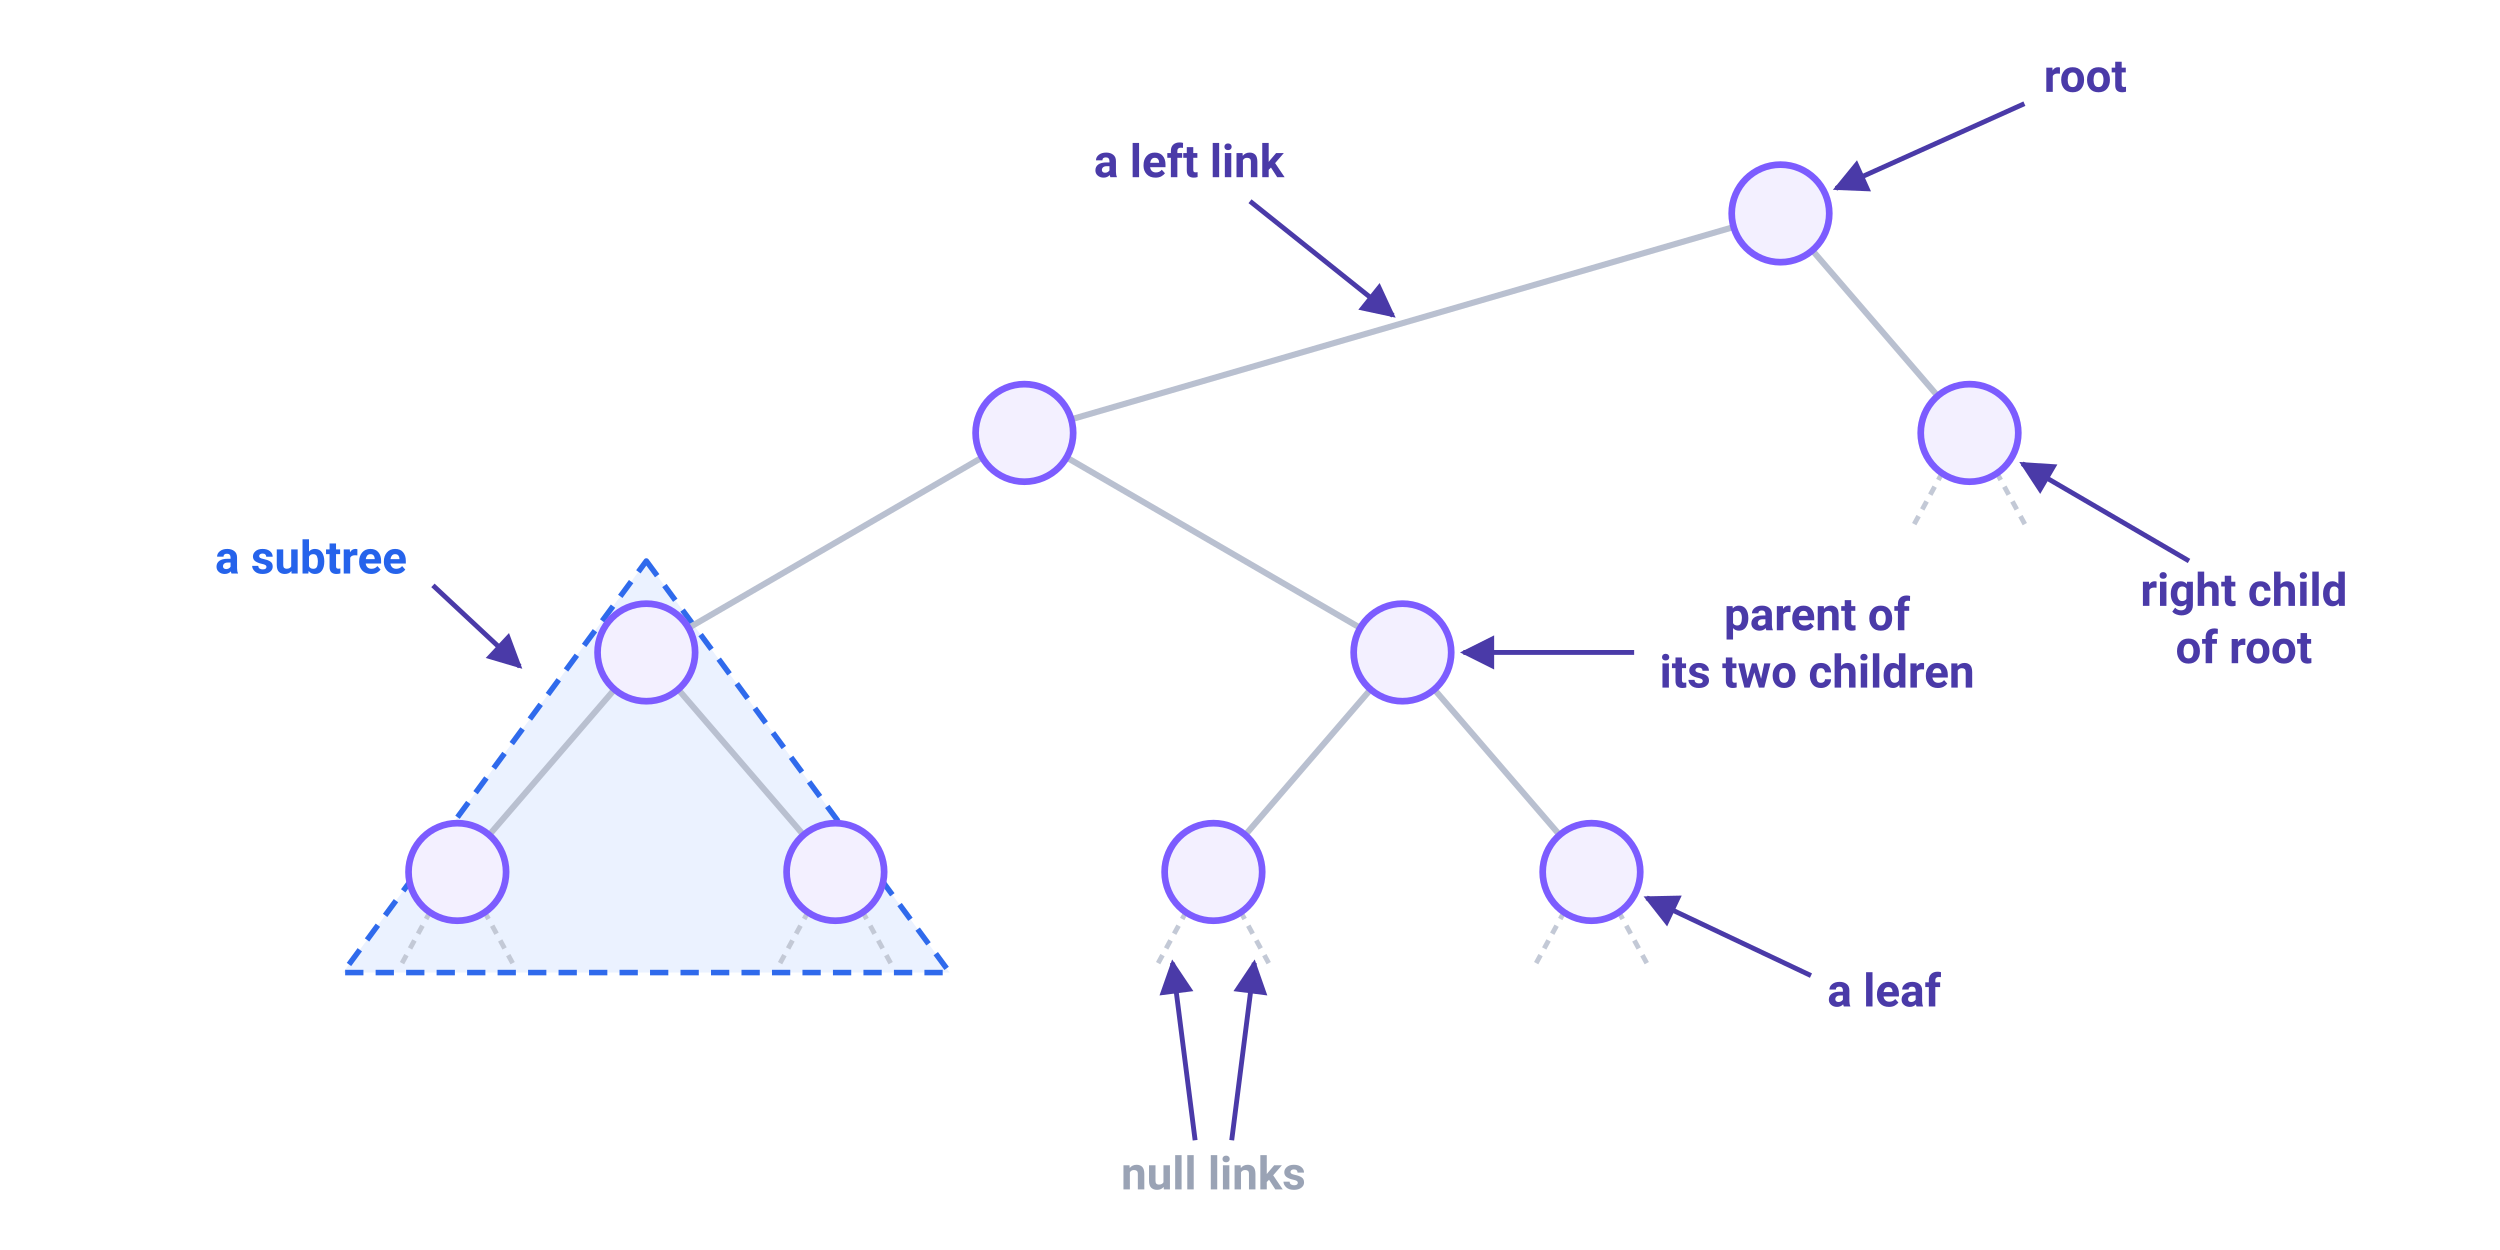
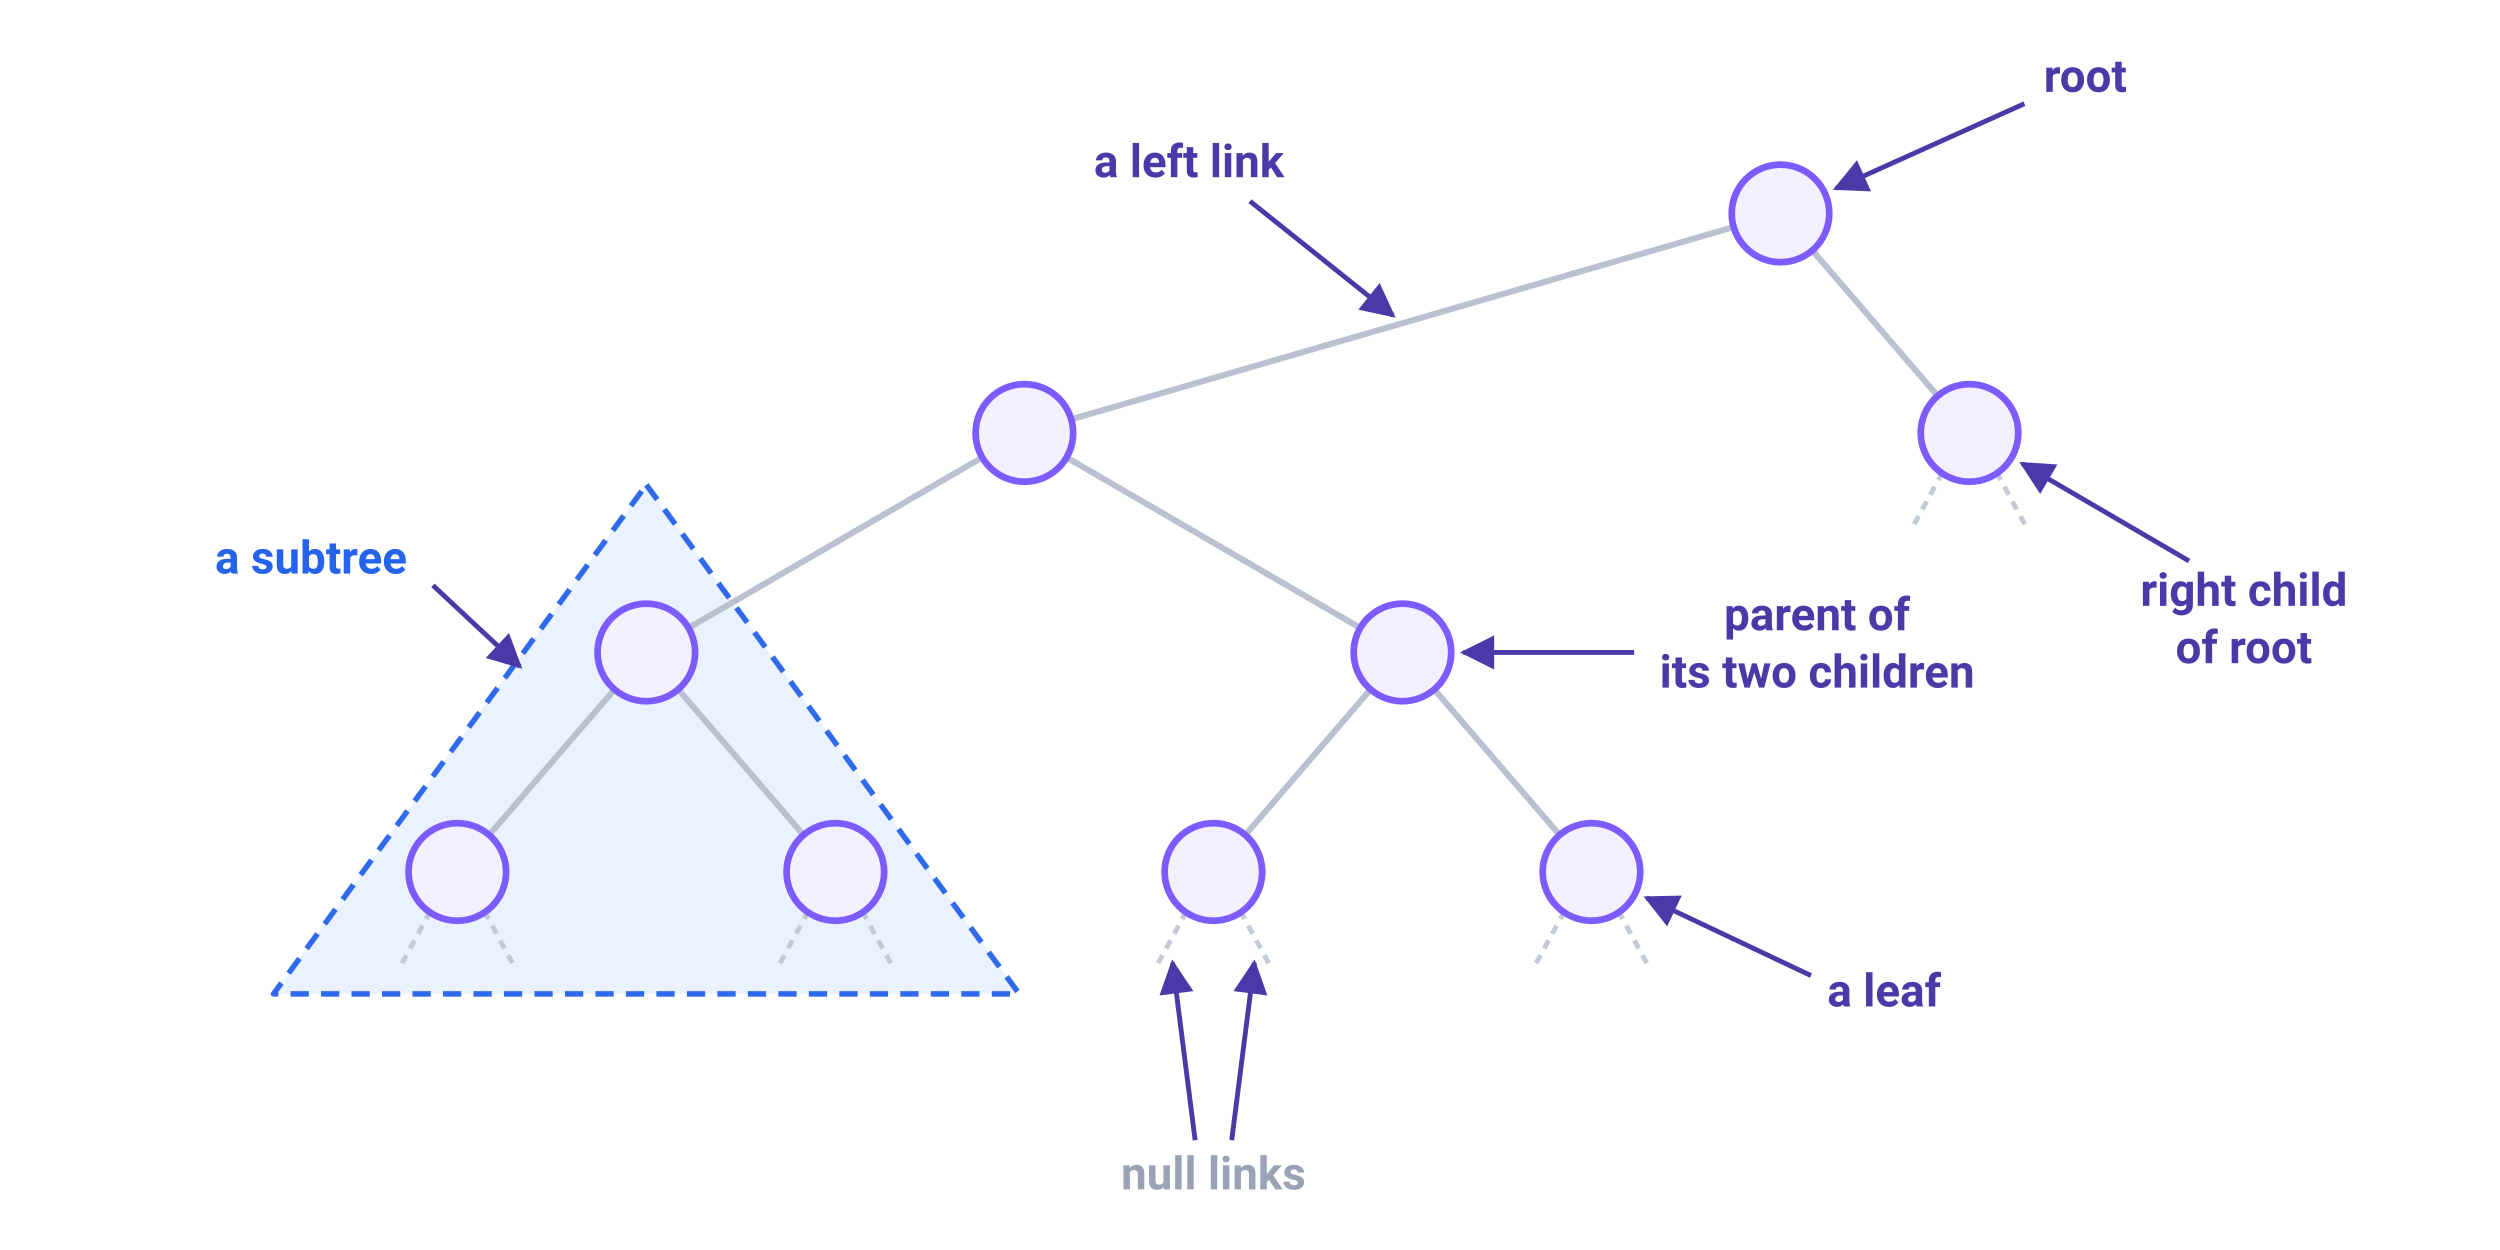
<svg xmlns="http://www.w3.org/2000/svg" viewBox="0 0 820 410" width="820" height="410" font-family="system-ui, -apple-system, 'Segoe UI', Roboto, sans-serif">
  <defs>
    <marker id="arr" viewBox="0 0 10 10" refX="9" refY="5" markerWidth="7" markerHeight="7" orient="auto-start-reverse">
      <path d="M0,0 L10,5 L0,10 z" fill="#4a3aa8" />
    </marker>
  </defs>
  <rect width="820" height="410" fill="#fff" />
-   <path d="M212,184 L311.5,319 L112.5,319 Z" fill="#eaf1ff" stroke="#2563eb" stroke-width="1.8" stroke-linejoin="round" stroke-dasharray="6 4" opacity="0.95" />
+   <path d="M212,159 L334.3,326 L89.7,326 Z" fill="#eaf1ff" stroke="#2563eb" stroke-width="1.8" stroke-linejoin="round" stroke-dasharray="6 4" opacity="0.95" />
  <line x1="212" y1="214" x2="150" y2="286" stroke="#b9c0d0" stroke-width="2" />
  <line x1="212" y1="214" x2="274" y2="286" stroke="#b9c0d0" stroke-width="2" />
  <line x1="336" y1="142" x2="212" y2="214" stroke="#b9c0d0" stroke-width="2" />
  <line x1="336" y1="142" x2="460" y2="214" stroke="#b9c0d0" stroke-width="2" />
  <line x1="460" y1="214" x2="398" y2="286" stroke="#b9c0d0" stroke-width="2" />
  <line x1="460" y1="214" x2="522" y2="286" stroke="#b9c0d0" stroke-width="2" />
  <line x1="584" y1="70" x2="336" y2="142" stroke="#b9c0d0" stroke-width="2" />
  <line x1="584" y1="70" x2="646" y2="142" stroke="#b9c0d0" stroke-width="2" />
  <line x1="141.2" y1="298.8" x2="131.6" y2="316.4" stroke="#c3c9d6" stroke-width="1.6" stroke-dasharray="3 2.5" />
  <line x1="158.8" y1="298.8" x2="168.4" y2="316.4" stroke="#c3c9d6" stroke-width="1.6" stroke-dasharray="3 2.5" />
  <line x1="265.2" y1="298.8" x2="255.6" y2="316.4" stroke="#c3c9d6" stroke-width="1.6" stroke-dasharray="3 2.5" />
  <line x1="282.8" y1="298.8" x2="292.4" y2="316.4" stroke="#c3c9d6" stroke-width="1.6" stroke-dasharray="3 2.5" />
  <line x1="389.2" y1="298.8" x2="379.6" y2="316.4" stroke="#c3c9d6" stroke-width="1.6" stroke-dasharray="3 2.5" />
  <line x1="406.8" y1="298.8" x2="416.4" y2="316.4" stroke="#c3c9d6" stroke-width="1.6" stroke-dasharray="3 2.5" />
  <line x1="513.2" y1="298.8" x2="503.6" y2="316.4" stroke="#c3c9d6" stroke-width="1.6" stroke-dasharray="3 2.5" />
  <line x1="530.8" y1="298.8" x2="540.4" y2="316.4" stroke="#c3c9d6" stroke-width="1.6" stroke-dasharray="3 2.5" />
  <line x1="637.2" y1="154.8" x2="627.6" y2="172.4" stroke="#c3c9d6" stroke-width="1.6" stroke-dasharray="3 2.5" />
  <line x1="654.8" y1="154.8" x2="664.4" y2="172.4" stroke="#c3c9d6" stroke-width="1.6" stroke-dasharray="3 2.5" />
  <circle cx="150" cy="286" r="16" fill="#f3f0ff" stroke="#7c5cff" stroke-width="2.2" />
  <circle cx="212" cy="214" r="16" fill="#f3f0ff" stroke="#7c5cff" stroke-width="2.2" />
  <circle cx="274" cy="286" r="16" fill="#f3f0ff" stroke="#7c5cff" stroke-width="2.2" />
  <circle cx="336" cy="142" r="16" fill="#f3f0ff" stroke="#7c5cff" stroke-width="2.2" />
  <circle cx="398" cy="286" r="16" fill="#f3f0ff" stroke="#7c5cff" stroke-width="2.2" />
  <circle cx="460" cy="214" r="16" fill="#f3f0ff" stroke="#7c5cff" stroke-width="2.2" />
  <circle cx="522" cy="286" r="16" fill="#f3f0ff" stroke="#7c5cff" stroke-width="2.2" />
  <circle cx="584" cy="70" r="16" fill="#f3f0ff" stroke="#7c5cff" stroke-width="2.2" />
  <circle cx="646" cy="142" r="16" fill="#f3f0ff" stroke="#7c5cff" stroke-width="2.2" />
  <text x="684" y="26" font-size="15" font-weight="600" fill="#4a3aa8" text-anchor="middle" dominant-baseline="middle">root</text>
  <line x1="664" y1="34" x2="602.2" y2="61.8" stroke="#4a3aa8" stroke-width="1.6" marker-end="url(#arr)" />
  <text x="390" y="54" font-size="15" font-weight="600" fill="#4a3aa8" text-anchor="middle" dominant-baseline="middle">a left link</text>
  <line x1="410" y1="66" x2="456.9" y2="103.5" stroke="#4a3aa8" stroke-width="1.6" marker-end="url(#arr)" />
  <text x="736" y="194.6" font-size="15" font-weight="600" fill="#4a3aa8" text-anchor="middle" dominant-baseline="middle">right child</text>
  <text x="736" y="213.4" font-size="15" font-weight="600" fill="#4a3aa8" text-anchor="middle" dominant-baseline="middle">of root</text>
  <line x1="718" y1="184" x2="663.3" y2="152.1" stroke="#4a3aa8" stroke-width="1.6" marker-end="url(#arr)" />
  <text x="102" y="184" font-size="15" font-weight="600" fill="#2563eb" text-anchor="middle" dominant-baseline="middle">a subtree</text>
  <line x1="142" y1="192" x2="170.5" y2="218.6" stroke="#4a3aa8" stroke-width="1.6" marker-end="url(#arr)" />
  <text x="398" y="386" font-size="15" font-weight="600" fill="#9aa3b5" text-anchor="middle" dominant-baseline="middle">null links</text>
  <line x1="392" y1="374" x2="384.6" y2="315.8" stroke="#4a3aa8" stroke-width="1.6" marker-end="url(#arr)" />
  <line x1="404" y1="374" x2="411.4" y2="315.8" stroke="#4a3aa8" stroke-width="1.6" marker-end="url(#arr)" />
  <text x="618" y="326" font-size="15" font-weight="600" fill="#4a3aa8" text-anchor="middle" dominant-baseline="middle">a leaf</text>
  <line x1="594" y1="320" x2="540.1" y2="294.5" stroke="#4a3aa8" stroke-width="1.6" marker-end="url(#arr)" />
  <text x="596" y="202.6" font-size="15" font-weight="600" fill="#4a3aa8" text-anchor="middle" dominant-baseline="middle">parent of</text>
  <text x="596" y="221.4" font-size="15" font-weight="600" fill="#4a3aa8" text-anchor="middle" dominant-baseline="middle">its two children</text>
  <line x1="536" y1="214" x2="480" y2="214" stroke="#4a3aa8" stroke-width="1.6" marker-end="url(#arr)" />
</svg>
